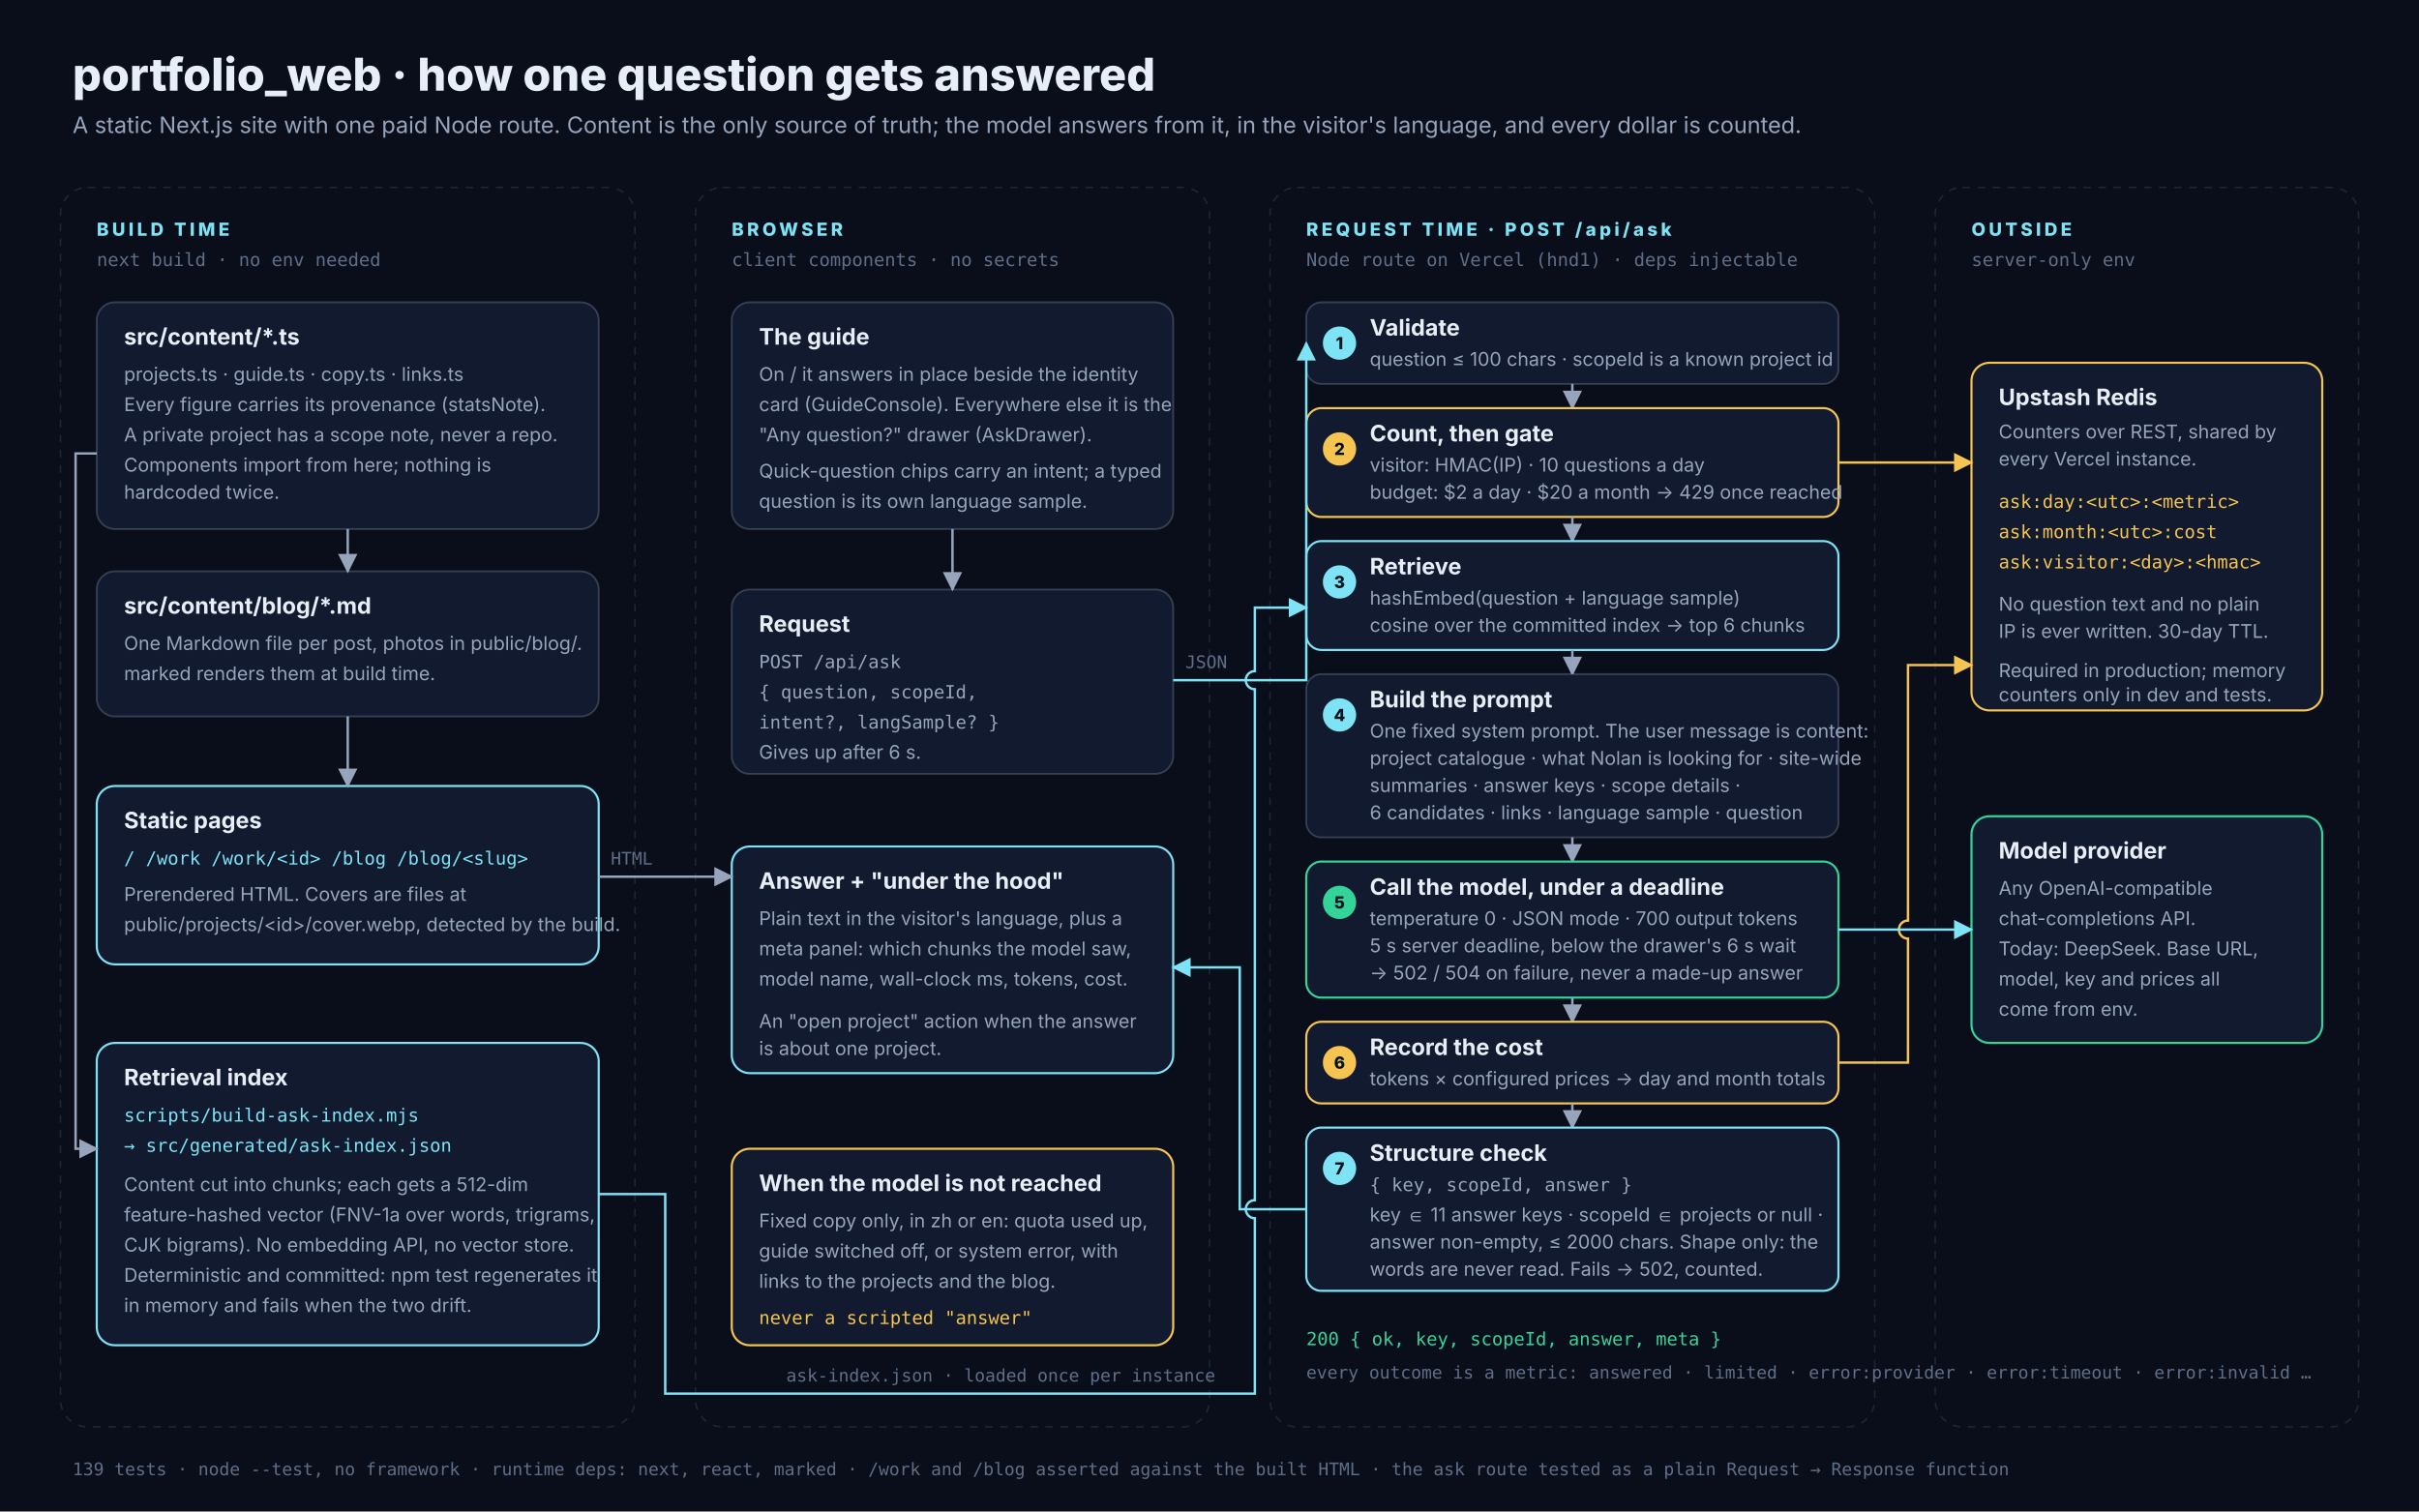
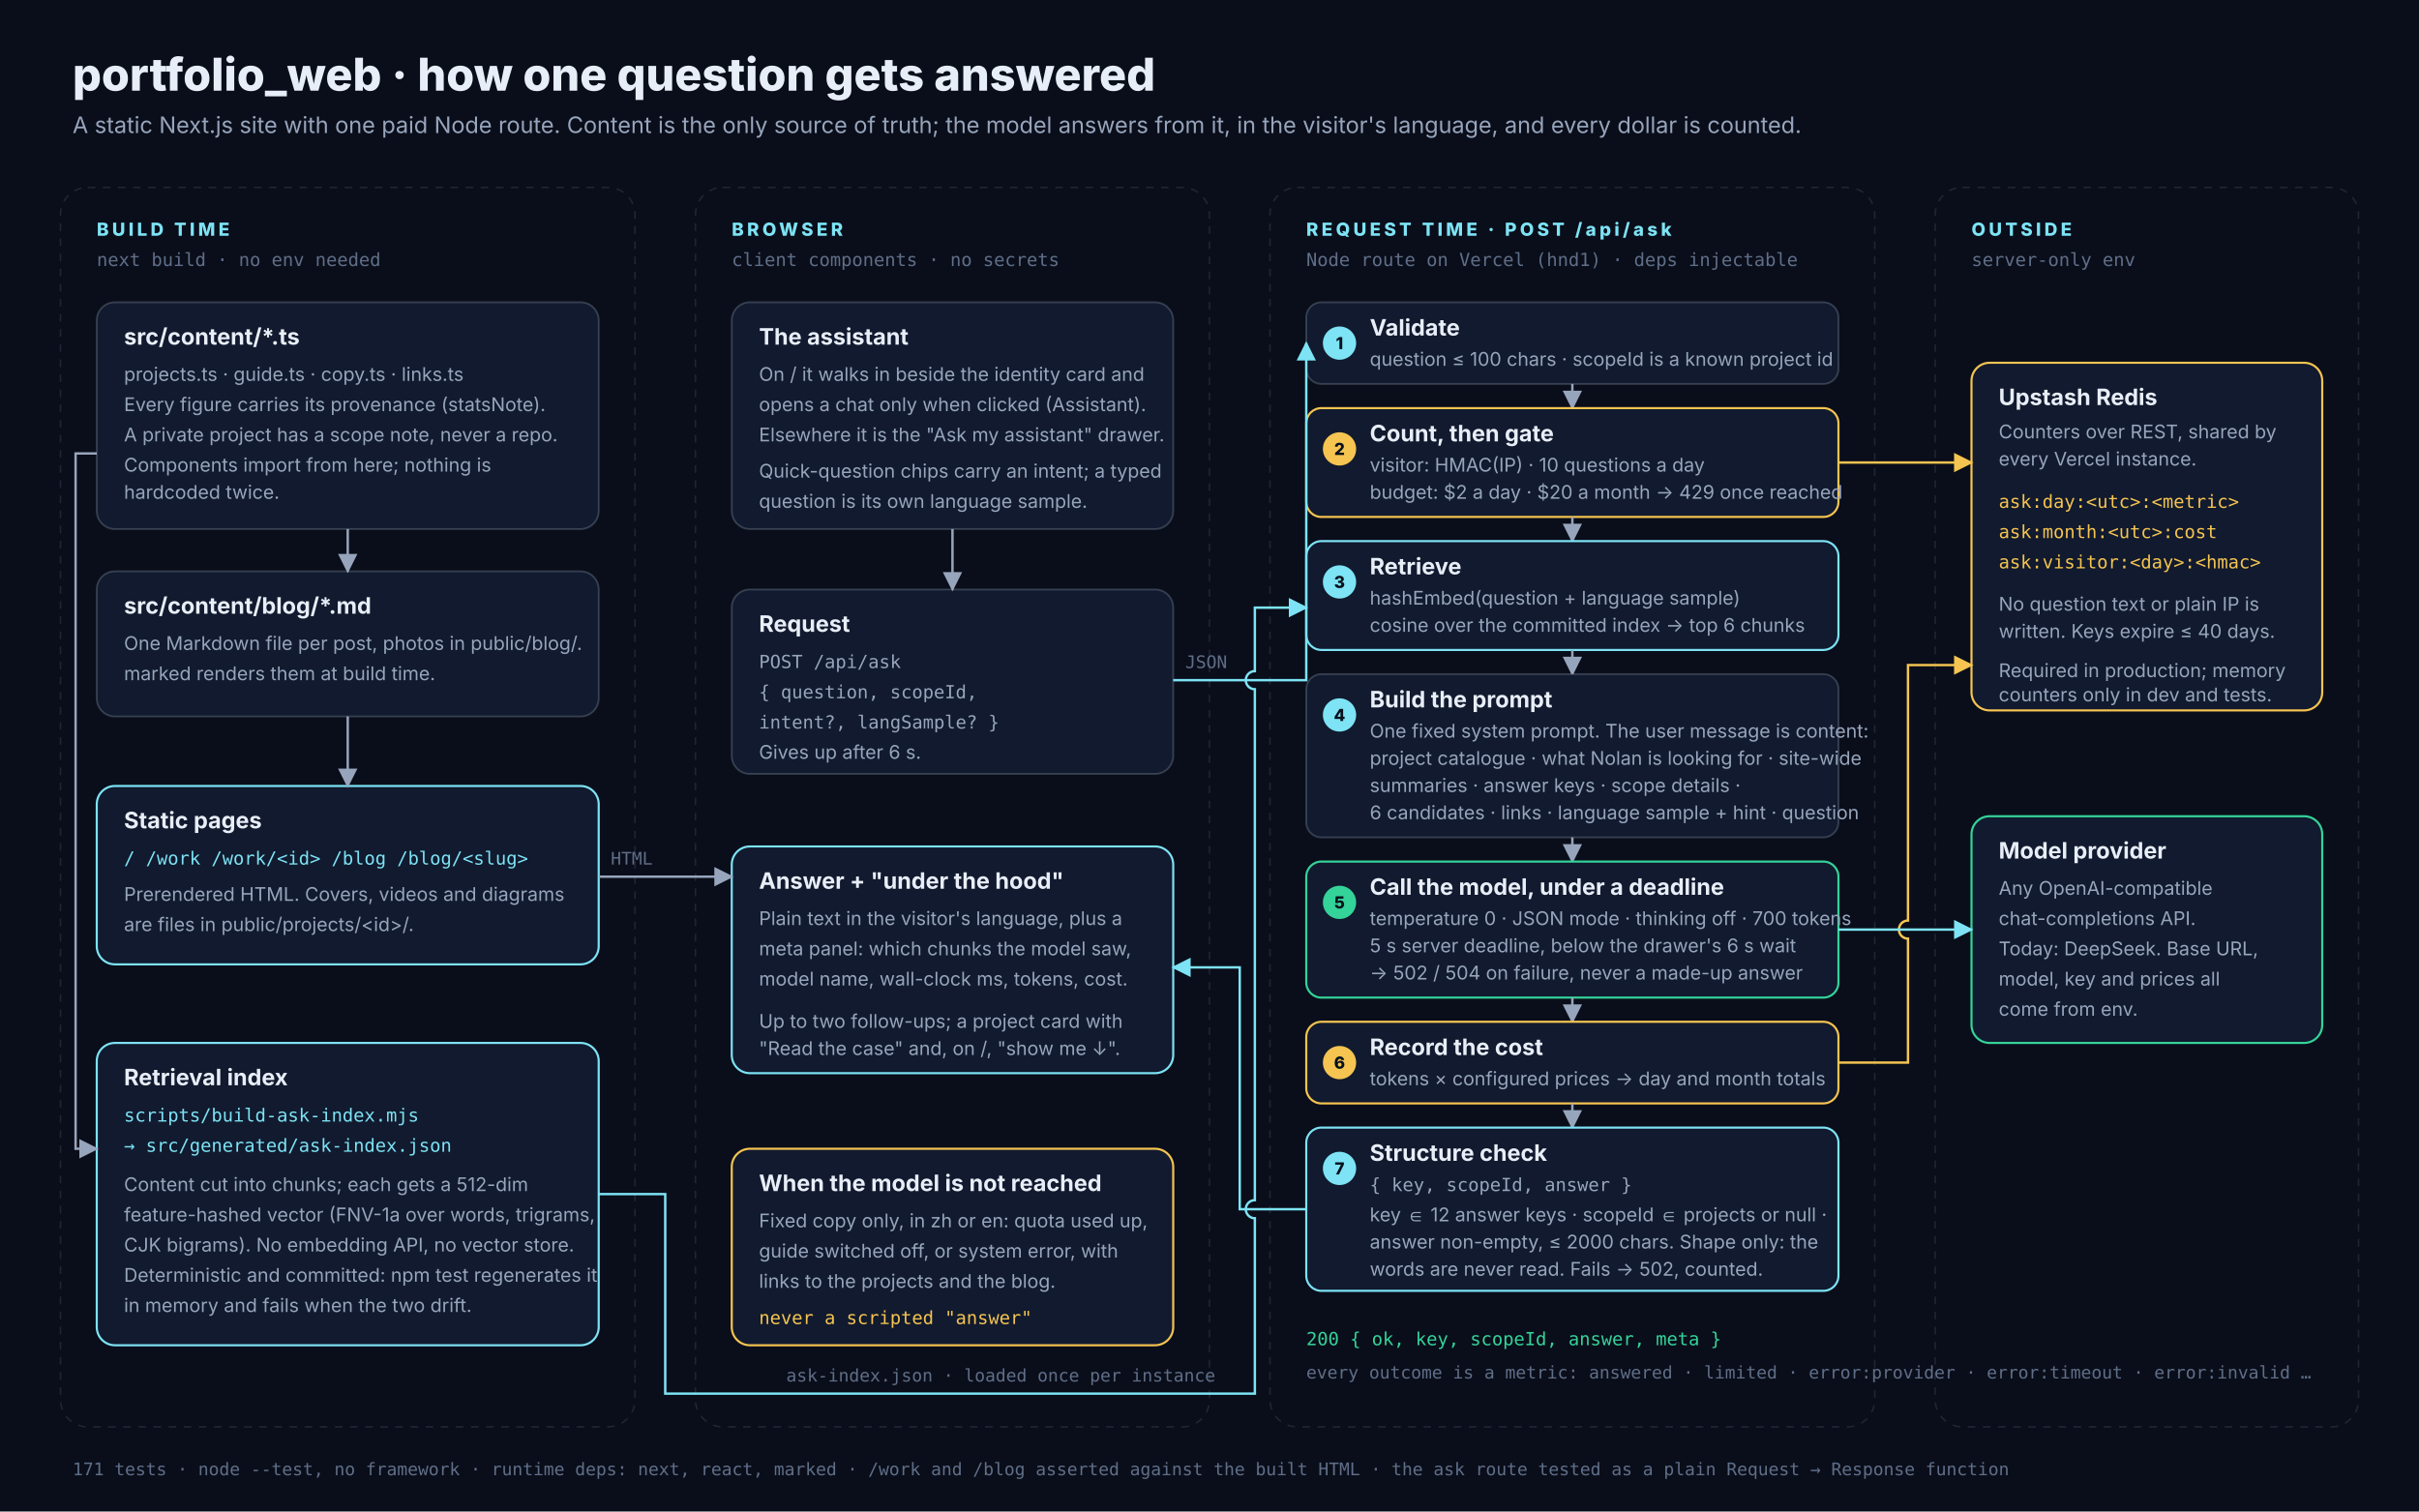
<svg xmlns="http://www.w3.org/2000/svg" width="1600" height="1000" viewBox="0 0 1600 1000" font-family="Inter, 'Helvetica Neue', Arial, sans-serif">
  <defs>
    <marker id="arr" viewBox="0 0 10 10" refX="9" refY="5" markerWidth="8" markerHeight="8" orient="auto-start-reverse">
      <path d="M0 0L10 5L0 10z" fill="#97a5bc" />
    </marker>
    <marker id="arrc" viewBox="0 0 10 10" refX="9" refY="5" markerWidth="8" markerHeight="8" orient="auto-start-reverse">
      <path d="M0 0L10 5L0 10z" fill="#7de3f5" />
    </marker>
    <marker id="arra" viewBox="0 0 10 10" refX="9" refY="5" markerWidth="8" markerHeight="8" orient="auto-start-reverse">
      <path d="M0 0L10 5L0 10z" fill="#f5c451" />
    </marker>
    <style>
      .h1{font-size:30px;font-weight:800;fill:#e8eef7}
      .sub{font-size:15px;fill:#97a5bc}
      .col{font-size:12px;font-weight:800;fill:#7de3f5;letter-spacing:.18em}
      .colm{font-size:12px;fill:#5f6e88;font-family:'SF Mono',Menlo,Consolas,monospace}
      .t{font-size:15px;font-weight:700;fill:#e8eef7}
      .d{font-size:12.5px;fill:#97a5bc}
      .m{font-size:12px;fill:#97a5bc;font-family:'SF Mono',Menlo,Consolas,monospace}
      .mc{font-size:12px;fill:#7de3f5;font-family:'SF Mono',Menlo,Consolas,monospace}
      .ma{font-size:12px;fill:#f5c451;font-family:'SF Mono',Menlo,Consolas,monospace}
      .mg{font-size:12px;fill:#34d399;font-family:'SF Mono',Menlo,Consolas,monospace}
      .step{font-size:11px;font-weight:800;fill:#06121c}
      .box{fill:#111a2e;stroke:rgba(148,163,184,.3);stroke-width:1.2}
      .boxc{fill:#111a2e;stroke:#7de3f5;stroke-width:1.4}
      .boxa{fill:#111a2e;stroke:#f5c451;stroke-width:1.4}
      .boxg{fill:#111a2e;stroke:#34d399;stroke-width:1.4}
      .zone{fill:none;stroke:rgba(148,163,184,.16);stroke-dasharray:5 5}
      .ln{stroke:#97a5bc;stroke-width:1.6;fill:none;marker-end:url(#arr)}
      .lnc{stroke:#7de3f5;stroke-width:1.6;fill:none;marker-end:url(#arrc)}
      .lna{stroke:#f5c451;stroke-width:1.6;fill:none;marker-end:url(#arra)}
      .lbl{font-size:11.5px;fill:#5f6e88;font-family:'SF Mono',Menlo,Consolas,monospace}
    </style>
  </defs>
  <rect width="1600" height="1000" fill="#0a0e1a" />
  <text x="48" y="60" class="h1">portfolio_web · how one question gets answered</text>
  <text x="48" y="88" class="sub">A static Next.js site with one paid Node route. Content is the only source of truth; the model answers from it, in the visitor's language, and every dollar is counted.</text>
  <rect x="40" y="124" width="380" height="820" rx="18" class="zone" />
  <text x="64" y="156" class="col">BUILD TIME</text>
  <text x="64" y="176" class="colm">next build · no env needed</text>
  <rect x="64" y="200" width="332" height="150" rx="12" class="box" />
  <text x="82" y="228" class="t">src/content/*.ts</text>
  <text x="82" y="252" class="d">projects.ts · guide.ts · copy.ts · links.ts</text>
  <text x="82" y="272" class="d">Every figure carries its provenance (statsNote).</text>
  <text x="82" y="292" class="d">A private project has a scope note, never a repo.</text>
  <text x="82" y="312" class="d">Components import from here; nothing is</text>
  <text x="82" y="330" class="d">hardcoded twice.</text>
  <rect x="64" y="378" width="332" height="96" rx="12" class="box" />
  <text x="82" y="406" class="t">src/content/blog/*.md</text>
  <text x="82" y="430" class="d">One Markdown file per post, photos in public/blog/.</text>
  <text x="82" y="450" class="d">marked renders them at build time.</text>
  <path d="M230 350V378" class="ln" />
  <rect x="64" y="520" width="332" height="118" rx="12" class="boxc" />
  <text x="82" y="548" class="t">Static pages</text>
  <text x="82" y="572" class="mc">/  /work  /work/&lt;id&gt;  /blog  /blog/&lt;slug&gt;</text>
-   <text x="82" y="596" class="d">Prerendered HTML. Covers are files at</text>
-   <text x="82" y="616" class="d">public/projects/&lt;id&gt;/cover.webp, detected by the build.</text>
+   <text x="82" y="596" class="d">Prerendered HTML. Covers, videos and diagrams</text>
+   <text x="82" y="616" class="d">are files in public/projects/&lt;id&gt;/.</text>
  <path d="M230 474V520" class="ln" />
  <rect x="64" y="690" width="332" height="200" rx="12" class="boxc" />
  <text x="82" y="718" class="t">Retrieval index</text>
  <text x="82" y="742" class="mc">scripts/build-ask-index.mjs</text>
  <text x="82" y="762" class="mc">→ src/generated/ask-index.json</text>
  <text x="82" y="788" class="d">Content cut into chunks; each gets a 512-dim</text>
  <text x="82" y="808" class="d">feature-hashed vector (FNV-1a over words, trigrams,</text>
  <text x="82" y="828" class="d">CJK bigrams). No embedding API, no vector store.</text>
  <text x="82" y="848" class="d">Deterministic and committed: npm test regenerates it</text>
  <text x="82" y="868" class="d">in memory and fails when the two drift.</text>
  <path d="M64 300 H50 V760 H64" class="ln" />
  <rect x="460" y="124" width="340" height="820" rx="18" class="zone" />
  <text x="484" y="156" class="col">BROWSER</text>
  <text x="484" y="176" class="colm">client components · no secrets</text>
  <rect x="484" y="200" width="292" height="150" rx="12" class="box" />
-   <text x="502" y="228" class="t">The guide</text>
-   <text x="502" y="252" class="d">On / it answers in place beside the identity</text>
-   <text x="502" y="272" class="d">card (GuideConsole). Everywhere else it is the</text>
-   <text x="502" y="292" class="d">"Any question?" drawer (AskDrawer).</text>
+   <text x="502" y="228" class="t">The assistant</text>
+   <text x="502" y="252" class="d">On / it walks in beside the identity card and</text>
+   <text x="502" y="272" class="d">opens a chat only when clicked (Assistant).</text>
+   <text x="502" y="292" class="d">Elsewhere it is the "Ask my assistant" drawer.</text>
  <text x="502" y="316" class="d">Quick-question chips carry an intent; a typed</text>
  <text x="502" y="336" class="d">question is its own language sample.</text>
  <rect x="484" y="390" width="292" height="122" rx="12" class="box" />
  <text x="502" y="418" class="t">Request</text>
  <text x="502" y="442" class="m">POST /api/ask</text>
  <text x="502" y="462" class="m">{ question, scopeId,</text>
  <text x="502" y="482" class="m">  intent?, langSample? }</text>
  <text x="502" y="502" class="d">Gives up after 6 s.</text>
  <rect x="484" y="560" width="292" height="150" rx="12" class="boxc" />
  <text x="502" y="588" class="t">Answer + "under the hood"</text>
  <text x="502" y="612" class="d">Plain text in the visitor's language, plus a</text>
  <text x="502" y="632" class="d">meta panel: which chunks the model saw,</text>
  <text x="502" y="652" class="d">model name, wall-clock ms, tokens, cost.</text>
-   <text x="502" y="680" class="d">An "open project" action when the answer</text>
-   <text x="502" y="698" class="d">is about one project.</text>
+   <text x="502" y="680" class="d">Up to two follow-ups; a project card with</text>
+   <text x="502" y="698" class="d">"Read the case" and, on /, "show me ↓".</text>
  <rect x="484" y="760" width="292" height="130" rx="12" class="boxa" />
  <text x="502" y="788" class="t">When the model is not reached</text>
  <text x="502" y="812" class="d">Fixed copy only, in zh or en: quota used up,</text>
  <text x="502" y="832" class="d">guide switched off, or system error, with</text>
  <text x="502" y="852" class="d">links to the projects and the blog.</text>
  <text x="502" y="876" class="ma">never a scripted "answer"</text>
  <path d="M630 350V390" class="ln" />
  <path d="M396 580 H484" class="ln" />
  <text x="404" y="572" class="lbl">HTML</text>
  <rect x="840" y="124" width="400" height="820" rx="18" class="zone" />
  <text x="864" y="156" class="col">REQUEST TIME · POST /api/ask</text>
  <text x="864" y="176" class="colm">Node route on Vercel (hnd1) · deps injectable</text>
  <g>
    <rect x="864" y="200" width="352" height="54" rx="10" class="box" />
    <circle cx="886" cy="227" r="11" fill="#7de3f5" />
    <text x="886" y="231" text-anchor="middle" class="step">1</text>
    <text x="906" y="222" class="t">Validate</text>
    <text x="906" y="242" class="d">question ≤ 100 chars · scopeId is a known project id</text>
  </g>
  <path d="M1040 254V270" class="ln" />
  <g>
    <rect x="864" y="270" width="352" height="72" rx="10" class="boxa" />
    <circle cx="886" cy="297" r="11" fill="#f5c451" />
    <text x="886" y="301" text-anchor="middle" class="step">2</text>
    <text x="906" y="292" class="t">Count, then gate</text>
    <text x="906" y="312" class="d">visitor: HMAC(IP) · 10 questions a day</text>
    <text x="906" y="330" class="d">budget: $2 a day · $20 a month → 429 once reached</text>
  </g>
  <path d="M1040 342V358" class="ln" />
  <g>
    <rect x="864" y="358" width="352" height="72" rx="10" class="boxc" />
    <circle cx="886" cy="385" r="11" fill="#7de3f5" />
    <text x="886" y="389" text-anchor="middle" class="step">3</text>
    <text x="906" y="380" class="t">Retrieve</text>
    <text x="906" y="400" class="d">hashEmbed(question + language sample)</text>
    <text x="906" y="418" class="d">cosine over the committed index → top 6 chunks</text>
  </g>
  <path d="M1040 430V446" class="ln" />
  <g>
    <rect x="864" y="446" width="352" height="108" rx="10" class="box" />
    <circle cx="886" cy="473" r="11" fill="#7de3f5" />
    <text x="886" y="477" text-anchor="middle" class="step">4</text>
    <text x="906" y="468" class="t">Build the prompt</text>
    <text x="906" y="488" class="d">One fixed system prompt. The user message is content:</text>
    <text x="906" y="506" class="d">project catalogue · what Nolan is looking for · site-wide</text>
    <text x="906" y="524" class="d">summaries · answer keys · scope details ·</text>
-     <text x="906" y="542" class="d">6 candidates · links · language sample · question</text>
+     <text x="906" y="542" class="d">6 candidates · links · language sample + hint · question</text>
  </g>
  <path d="M1040 554V570" class="ln" />
  <g>
    <rect x="864" y="570" width="352" height="90" rx="10" class="boxg" />
    <circle cx="886" cy="597" r="11" fill="#34d399" />
    <text x="886" y="601" text-anchor="middle" class="step">5</text>
    <text x="906" y="592" class="t">Call the model, under a deadline</text>
-     <text x="906" y="612" class="d">temperature 0 · JSON mode · 700 output tokens</text>
+     <text x="906" y="612" class="d">temperature 0 · JSON mode · thinking off · 700 tokens</text>
    <text x="906" y="630" class="d">5 s server deadline, below the drawer's 6 s wait</text>
    <text x="906" y="648" class="d">→ 502 / 504 on failure, never a made-up answer</text>
  </g>
  <path d="M1040 660V676" class="ln" />
  <g>
    <rect x="864" y="676" width="352" height="54" rx="10" class="boxa" />
    <circle cx="886" cy="703" r="11" fill="#f5c451" />
    <text x="886" y="707" text-anchor="middle" class="step">6</text>
    <text x="906" y="698" class="t">Record the cost</text>
    <text x="906" y="718" class="d">tokens × configured prices → day and month totals</text>
  </g>
  <path d="M1040 730V746" class="ln" />
  <g>
    <rect x="864" y="746" width="352" height="108" rx="10" class="boxc" />
    <circle cx="886" cy="773" r="11" fill="#7de3f5" />
    <text x="886" y="777" text-anchor="middle" class="step">7</text>
    <text x="906" y="768" class="t">Structure check</text>
    <text x="906" y="788" class="m">{ key, scopeId, answer }</text>
-     <text x="906" y="808" class="d">key ∈ 11 answer keys · scopeId ∈ projects or null ·</text>
+     <text x="906" y="808" class="d">key ∈ 12 answer keys · scopeId ∈ projects or null ·</text>
    <text x="906" y="826" class="d">answer non-empty, ≤ 2000 chars. Shape only: the</text>
    <text x="906" y="844" class="d">words are never read. Fails → 502, counted.</text>
  </g>
  <text x="864" y="890" class="mg">200 { ok, key, scopeId, answer, meta }</text>
  <text x="864" y="912" class="lbl">every outcome is a metric: answered · limited · error:provider · error:timeout · error:invalid …</text>
  <path d="M776 450 H864 V227" class="lnc" />
  <text x="784" y="442" class="lbl">JSON</text>
  <path d="M864 800 H820 V640 H776" class="lnc" />
  <path d="M396 790 H440 V922 H830 V806 a6 6 0 0 1 0 -12 V456 a6 6 0 0 1 0 -12 V402 H864" class="lnc" />
  <text x="520" y="914" class="lbl">ask-index.json · loaded once per instance</text>
  <rect x="1280" y="124" width="280" height="820" rx="18" class="zone" />
  <text x="1304" y="156" class="col">OUTSIDE</text>
  <text x="1304" y="176" class="colm">server-only env</text>
  <rect x="1304" y="540" width="232" height="150" rx="12" class="boxg" />
  <text x="1322" y="568" class="t">Model provider</text>
  <text x="1322" y="592" class="d">Any OpenAI-compatible</text>
  <text x="1322" y="612" class="d">chat-completions API.</text>
  <text x="1322" y="632" class="d">Today: DeepSeek. Base URL,</text>
  <text x="1322" y="652" class="d">model, key and prices all</text>
  <text x="1322" y="672" class="d">come from env.</text>
  <rect x="1304" y="240" width="232" height="230" rx="12" class="boxa" />
  <text x="1322" y="268" class="t">Upstash Redis</text>
  <text x="1322" y="290" class="d">Counters over REST, shared by</text>
  <text x="1322" y="308" class="d">every Vercel instance.</text>
  <text x="1322" y="336" class="ma">ask:day:&lt;utc&gt;:&lt;metric&gt;</text>
  <text x="1322" y="356" class="ma">ask:month:&lt;utc&gt;:cost</text>
  <text x="1322" y="376" class="ma">ask:visitor:&lt;day&gt;:&lt;hmac&gt;</text>
-   <text x="1322" y="404" class="d">No question text and no plain</text>
-   <text x="1322" y="422" class="d">IP is ever written. 30-day TTL.</text>
+   <text x="1322" y="404" class="d">No question text or plain IP is</text>
+   <text x="1322" y="422" class="d">written. Keys expire ≤ 40 days.</text>
  <text x="1322" y="448" class="d">Required in production; memory</text>
  <text x="1322" y="464" class="d">counters only in dev and tests.</text>
  <path d="M1216 306 H1304" class="lna" />
  <path d="M1216 703 H1262 V621 a6 6 0 0 1 0 -12 V440 H1304" class="lna" />
  <path d="M1216 615 H1304" class="lnc" />
-   <text x="48" y="976" class="lbl">139 tests · node --test, no framework · runtime deps: next, react, marked · /work and /blog asserted against the built HTML · the ask route tested as a plain Request → Response function</text>
+   <text x="48" y="976" class="lbl">171 tests · node --test, no framework · runtime deps: next, react, marked · /work and /blog asserted against the built HTML · the ask route tested as a plain Request → Response function</text>
</svg>
